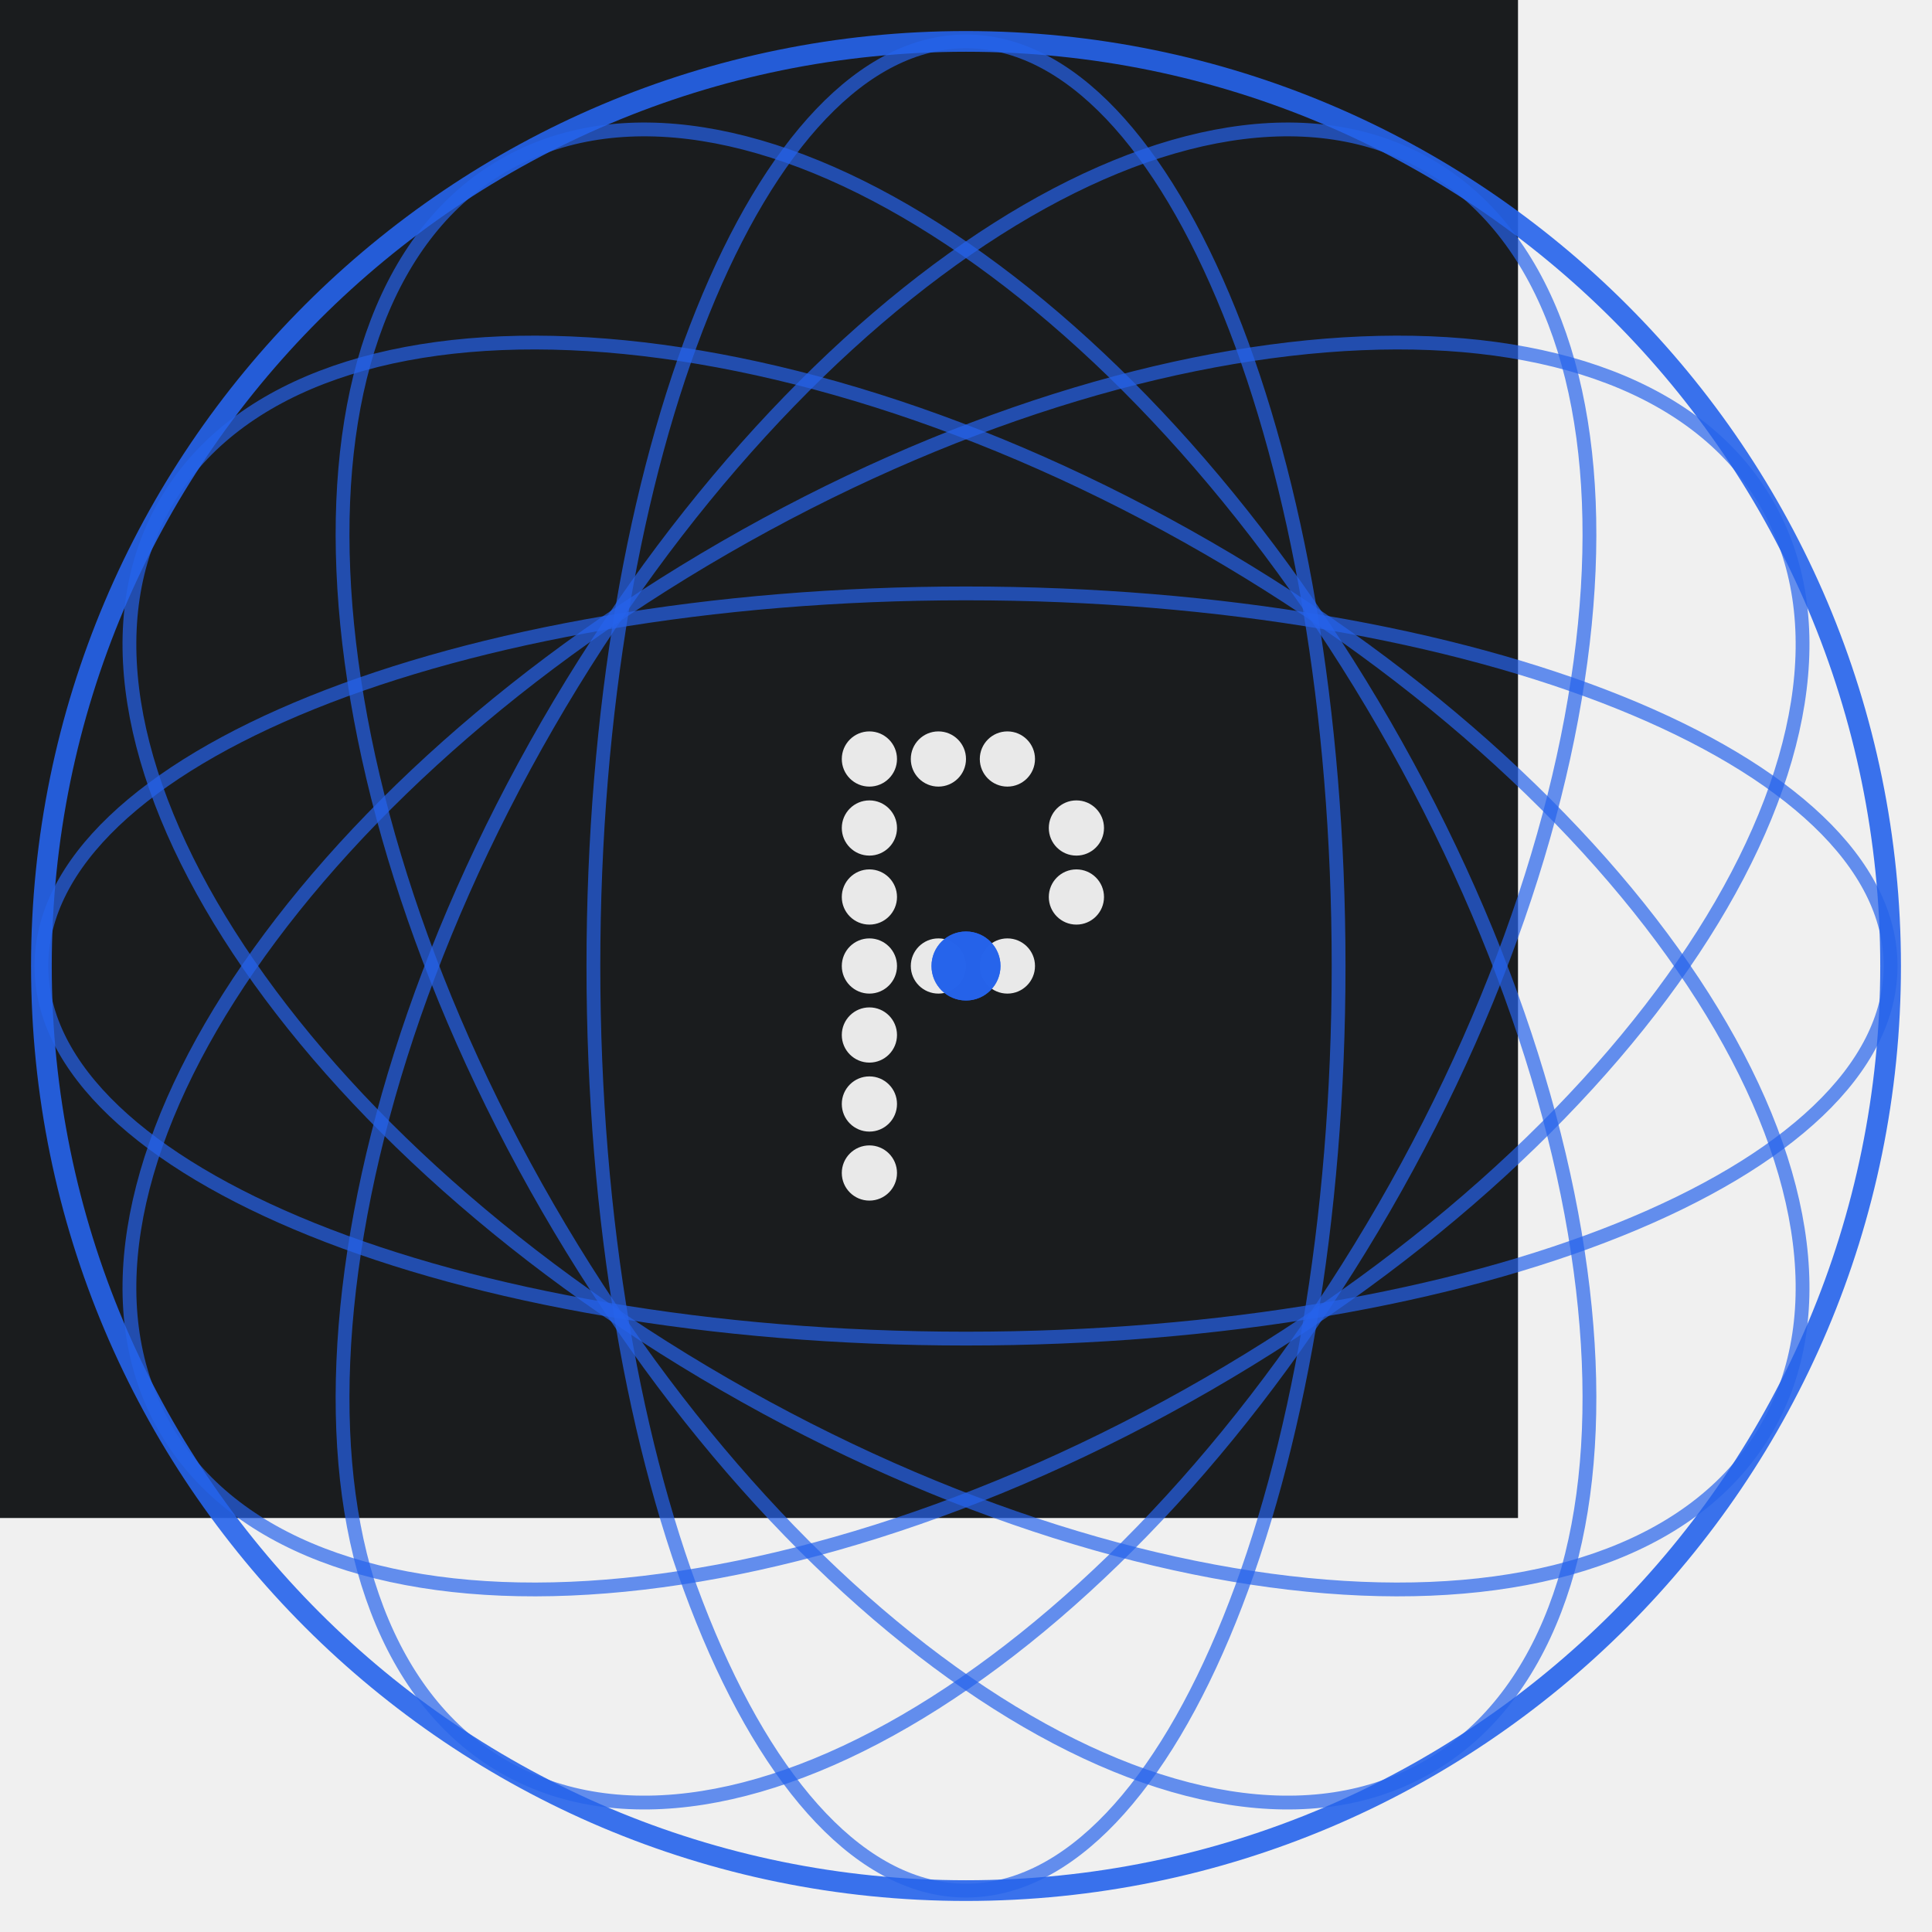
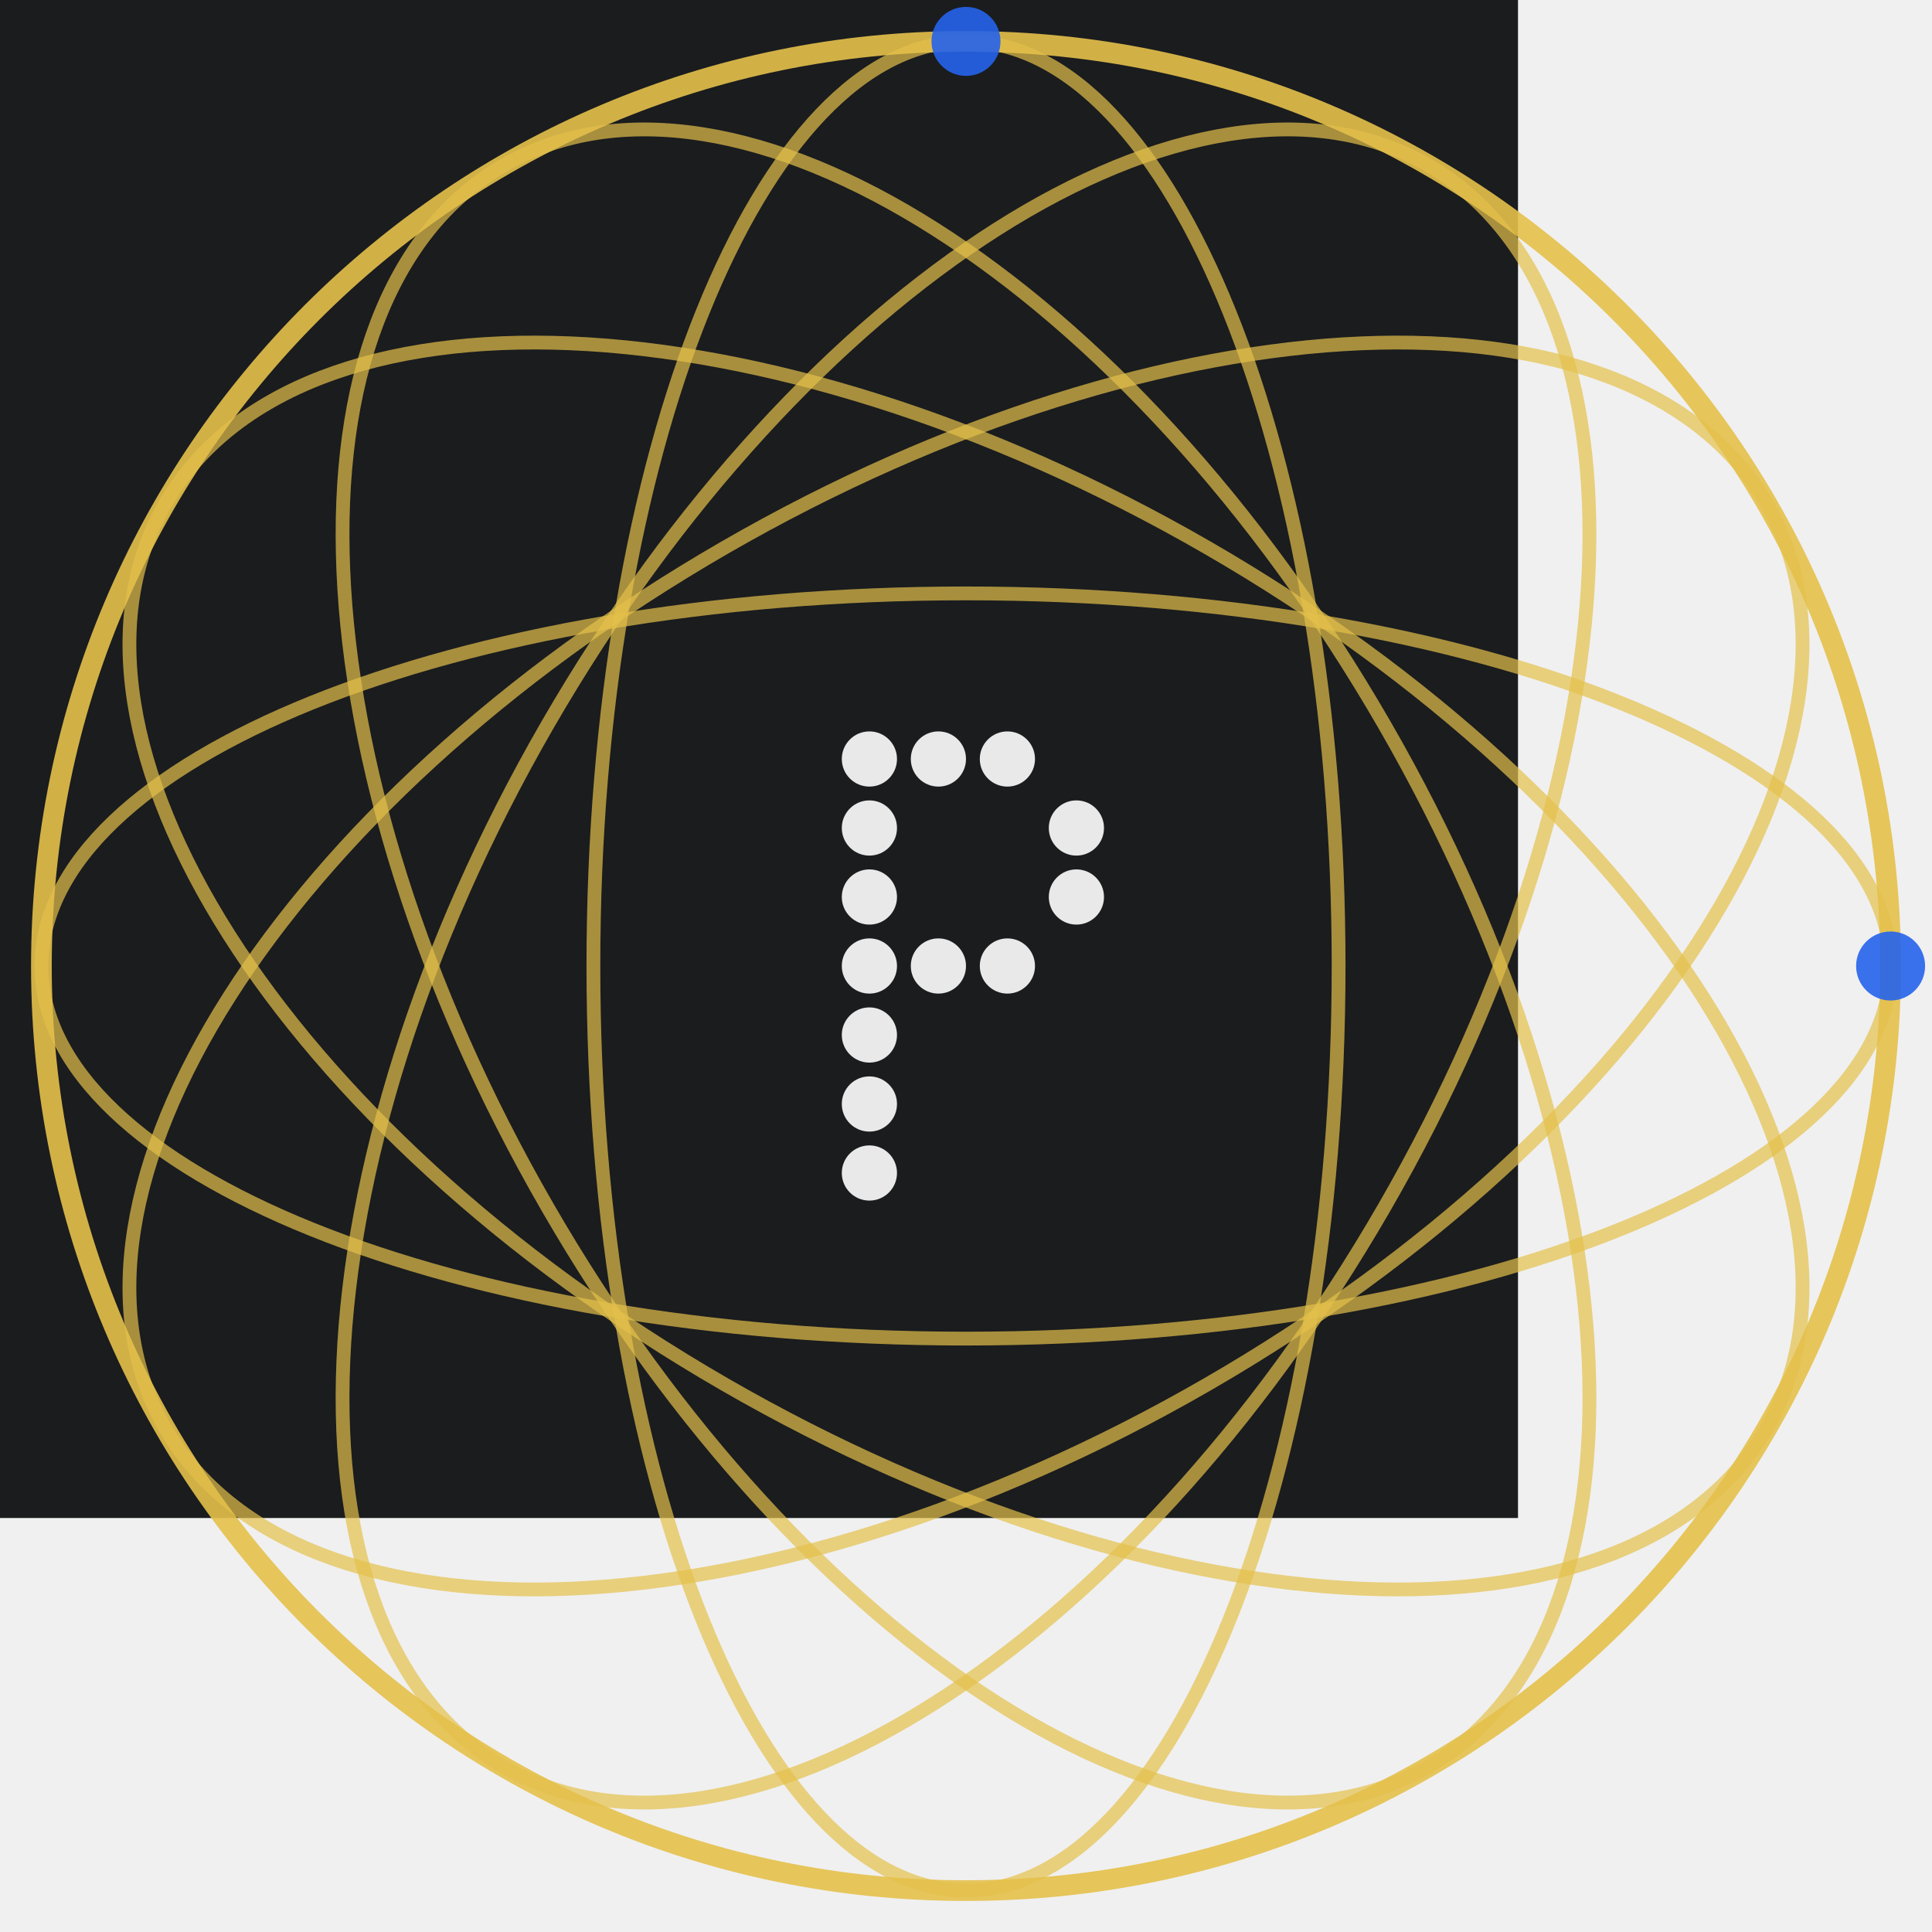
<svg xmlns="http://www.w3.org/2000/svg" width="512" height="512" viewBox="30 30 140 140" style="opacity:1">
  <rect width="100%" height="100%" fill="rgba(26,28,30,1)" />
  <defs>
    <radialGradient id="sphereGlow" cx="50%" cy="50%" r="50%">
-       <stop offset="0%" style="stop-color:#2563EB;stop-opacity:0.3" />
-       <stop offset="100%" style="stop-color:#2563EB;stop-opacity:0" />
+       <stop offset="0%" style="stop-color:#E4C04A;stop-opacity:0.3" />
+       <stop offset="100%" style="stop-color:#E4C04A;stop-opacity:0" />
    </radialGradient>
    <radialGradient id="centerPulse" cx="50%" cy="50%" r="50%">
-       <stop offset="0%" style="stop-color:#2563EB;stop-opacity:0.8">
+       <stop offset="0%" style="stop-color:#E4C04A;stop-opacity:0.8">
        <animate attributeName="stop-opacity" values="0.8;0.3;0.8" dur="2s" repeatCount="indefinite" />
      </stop>
-       <stop offset="100%" style="stop-color:#2563EB;stop-opacity:0" />
+       <stop offset="100%" style="stop-color:#E4C04A;stop-opacity:0" />
    </radialGradient>
  </defs>
  <circle cx="93" cy="85" r="2" fill="#ffffff" opacity="0.9" />
  <circle cx="93" cy="90" r="2" fill="#ffffff" opacity="0.9" />
  <circle cx="93" cy="95" r="2" fill="#ffffff" opacity="0.9" />
  <circle cx="93" cy="100" r="2" fill="#ffffff" opacity="0.9" />
  <circle cx="93" cy="105" r="2" fill="#ffffff" opacity="0.9" />
  <circle cx="93" cy="110" r="2" fill="#ffffff" opacity="0.9" />
  <circle cx="93" cy="115" r="2" fill="#ffffff" opacity="0.9" />
  <circle cx="98" cy="85" r="2" fill="#ffffff" opacity="0.9" />
  <circle cx="103" cy="85" r="2" fill="#ffffff" opacity="0.9" />
  <circle cx="108" cy="90" r="2" fill="#ffffff" opacity="0.9" />
  <circle cx="108" cy="95" r="2" fill="#ffffff" opacity="0.9" />
  <circle cx="103" cy="100" r="2" fill="#ffffff" opacity="0.9" />
  <circle cx="98" cy="100" r="2" fill="#ffffff" opacity="0.9" />
-   <ellipse cx="100" cy="100" rx="67" ry="27" fill="none" stroke="#2563EB" stroke-width="1" opacity="0.7" />
-   <ellipse cx="100" cy="100" rx="27" ry="67" fill="none" stroke="#2563EB" stroke-width="1" opacity="0.7" />
-   <ellipse cx="100" cy="100" rx="67" ry="35" fill="none" stroke="#2563EB" stroke-width="1" opacity="0.7" transform="rotate(30 100 100)" />
-   <ellipse cx="100" cy="100" rx="67" ry="35" fill="none" stroke="#2563EB" stroke-width="1" opacity="0.7" transform="rotate(60 100 100)" />
-   <ellipse cx="100" cy="100" rx="67" ry="35" fill="none" stroke="#2563EB" stroke-width="1" opacity="0.7" transform="rotate(120 100 100)" />
-   <ellipse cx="100" cy="100" rx="67" ry="35" fill="none" stroke="#2563EB" stroke-width="1" opacity="0.7" transform="rotate(150 100 100)" />
-   <circle cx="100" cy="100" r="67" fill="none" stroke="#2563EB" stroke-width="1.5" opacity="0.9" />
+   <ellipse cx="100" cy="100" rx="67" ry="27" fill="none" stroke="#E4C04A" stroke-width="1" opacity="0.7" />
+   <ellipse cx="100" cy="100" rx="27" ry="67" fill="none" stroke="#E4C04A" stroke-width="1" opacity="0.7" />
+   <ellipse cx="100" cy="100" rx="67" ry="35" fill="none" stroke="#E4C04A" stroke-width="1" opacity="0.7" transform="rotate(30 100 100)" />
+   <ellipse cx="100" cy="100" rx="67" ry="35" fill="none" stroke="#E4C04A" stroke-width="1" opacity="0.7" transform="rotate(60 100 100)" />
+   <ellipse cx="100" cy="100" rx="67" ry="35" fill="none" stroke="#E4C04A" stroke-width="1" opacity="0.7" transform="rotate(120 100 100)" />
+   <ellipse cx="100" cy="100" rx="67" ry="35" fill="none" stroke="#E4C04A" stroke-width="1" opacity="0.7" transform="rotate(150 100 100)" />
+   <circle cx="100" cy="100" r="67" fill="none" stroke="#E4C04A" stroke-width="1.5" opacity="0.9" />
  <g transform="translate(100, 100)">
-     <circle r="2.5" fill="#2563EB" opacity="0.9">
+     <circle cx="67" cy="0" r="2.5" fill="#2563EB" opacity="0.9">
      <animateMotion dur="8s" repeatCount="indefinite" path="M 67,0 A 67,27 0 1,1 -67,0 A 67,27 0 1,1 67,0" />
    </circle>
-     <circle r="2.5" fill="#2563EB" opacity="0.9">
+     <circle cx="0" cy="-67" r="2.5" fill="#2563EB" opacity="0.9">
      <animateMotion dur="8s" repeatCount="indefinite" path="M 0,-67 A 27,67 0 1,1 0,67 A 27,67 0 1,1 0,-67" />
    </circle>
  </g>
</svg>
